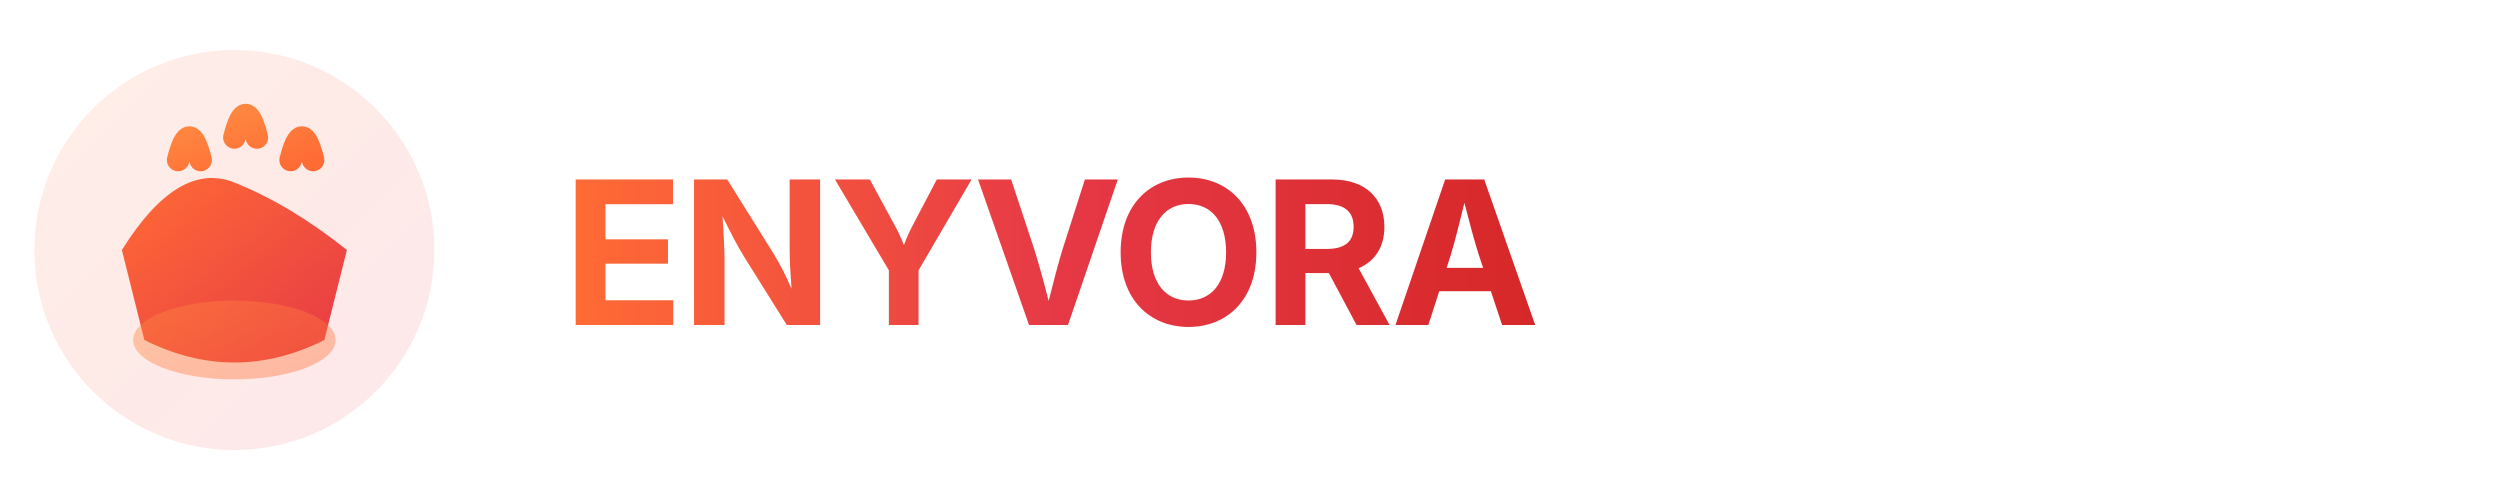
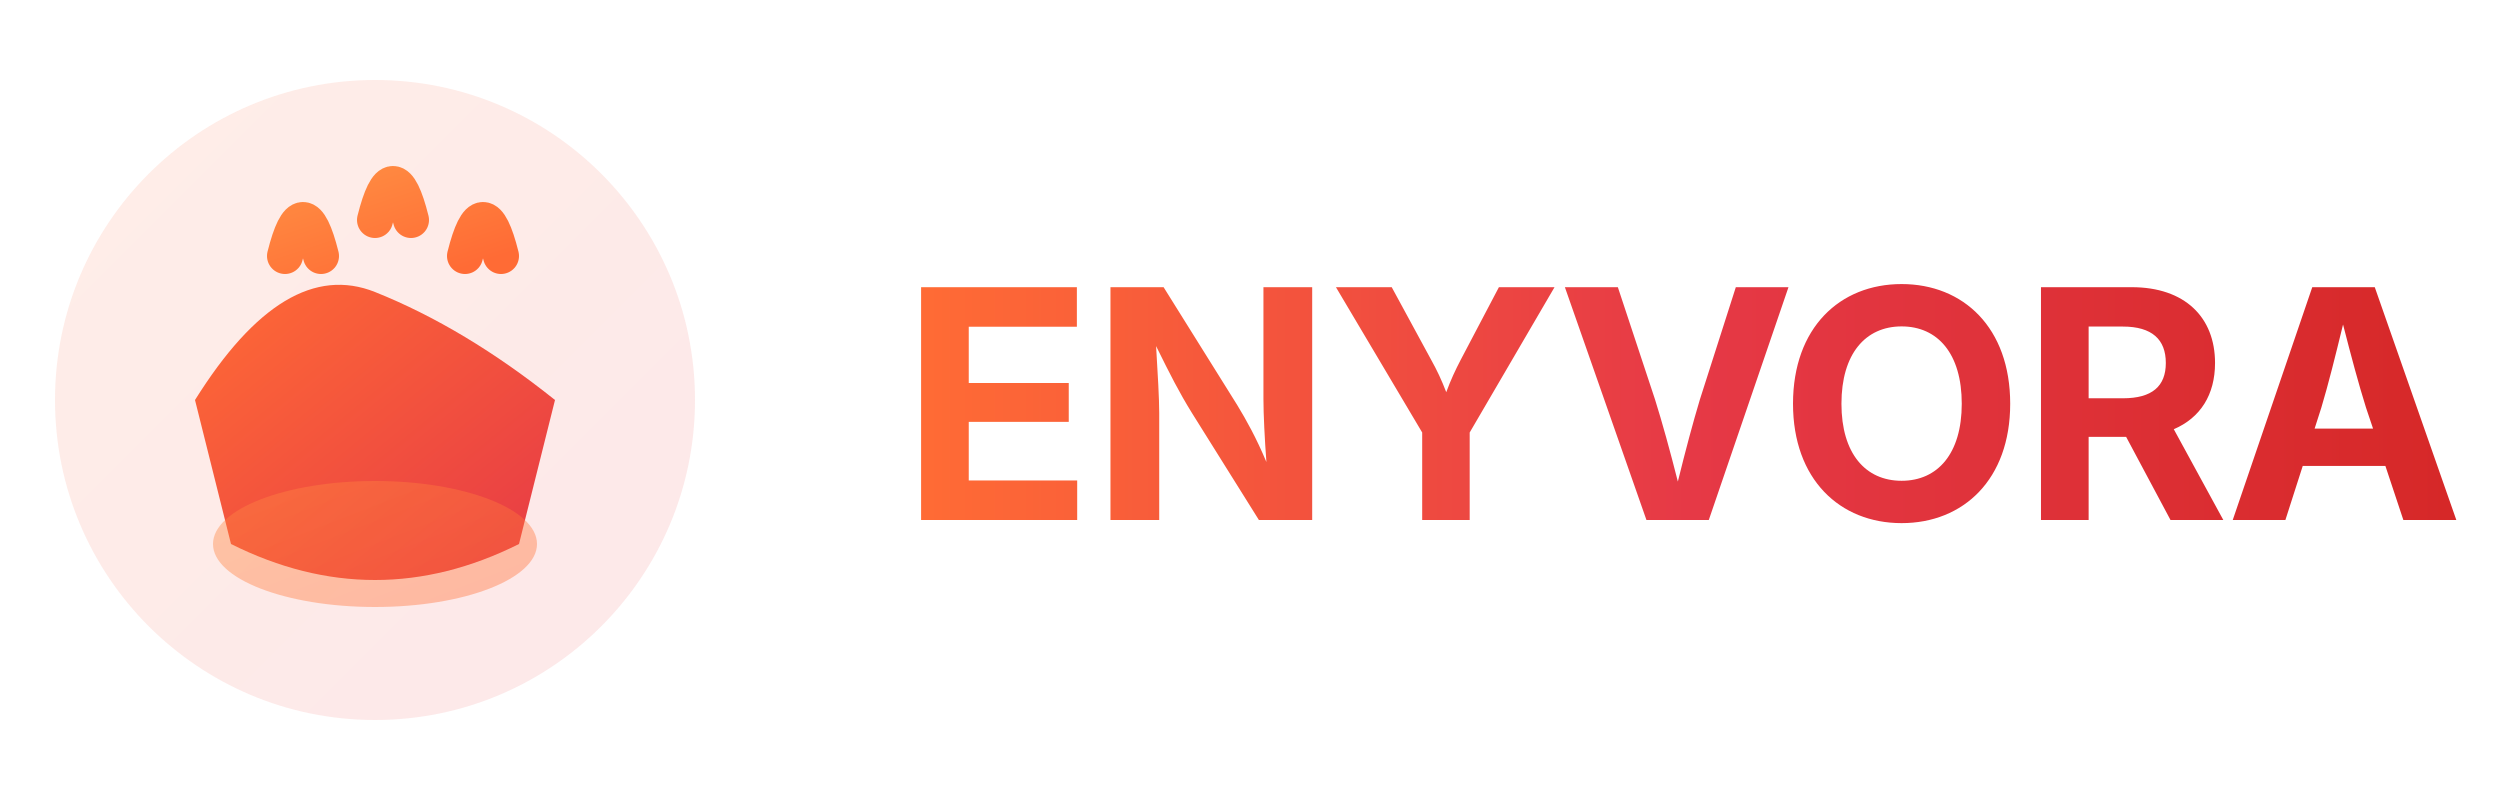
- <svg xmlns="http://www.w3.org/2000/svg" width="400" height="80" viewBox="0 0 400 80" fill="none">
+ <svg xmlns="http://www.w3.org/2000/svg" width="250" height="80" viewBox="0 0 250 80" fill="none">
  <defs>
    <linearGradient id="primaryGradient" x1="0%" y1="0%" x2="100%" y2="100%">
      <stop offset="0%" style="stop-color:#FF6B35;stop-opacity:1" />
      <stop offset="100%" style="stop-color:#E63946;stop-opacity:1" />
    </linearGradient>
    <linearGradient id="accentGradient" x1="0%" y1="0%" x2="100%" y2="100%">
      <stop offset="0%" style="stop-color:#FF8C42;stop-opacity:1" />
      <stop offset="100%" style="stop-color:#FF6B35;stop-opacity:1" />
    </linearGradient>
    <linearGradient id="textGradient" x1="0%" y1="0%" x2="100%" y2="0%">
      <stop offset="0%" style="stop-color:#FF6B35;stop-opacity:1" />
      <stop offset="50%" style="stop-color:#E63946;stop-opacity:1" />
      <stop offset="100%" style="stop-color:#D62828;stop-opacity:1" />
    </linearGradient>
  </defs>
  <g id="icon" transform="translate(37.5, 40)">
    <circle cx="0" cy="0" r="32" fill="url(#primaryGradient)" opacity="0.12" />
    <g transform="scale(1.8) translate(-20, -15)">
      <path d="M 10 15 Q 15 7, 20 9 Q 25 11, 30 15 L 28 23 Q 20 27, 12 23 Z" fill="url(#primaryGradient)" />
      <path d="M 15 7 Q 16 3, 17 7 M 20 5 Q 21 1, 22 5 M 25 7 Q 26 3, 27 7" stroke="url(#accentGradient)" stroke-width="2" stroke-linecap="round" fill="none" />
      <ellipse cx="20" cy="23" rx="9" ry="3.5" fill="url(#accentGradient)" opacity="0.4" />
    </g>
  </g>
  <text x="90" y="52" font-family="'Inter', 'Segoe UI', 'Helvetica Neue', sans-serif" font-weight="700" font-size="32" fill="url(#textGradient)" letter-spacing="-0.5">
    ENYVORA
  </text>
</svg>
